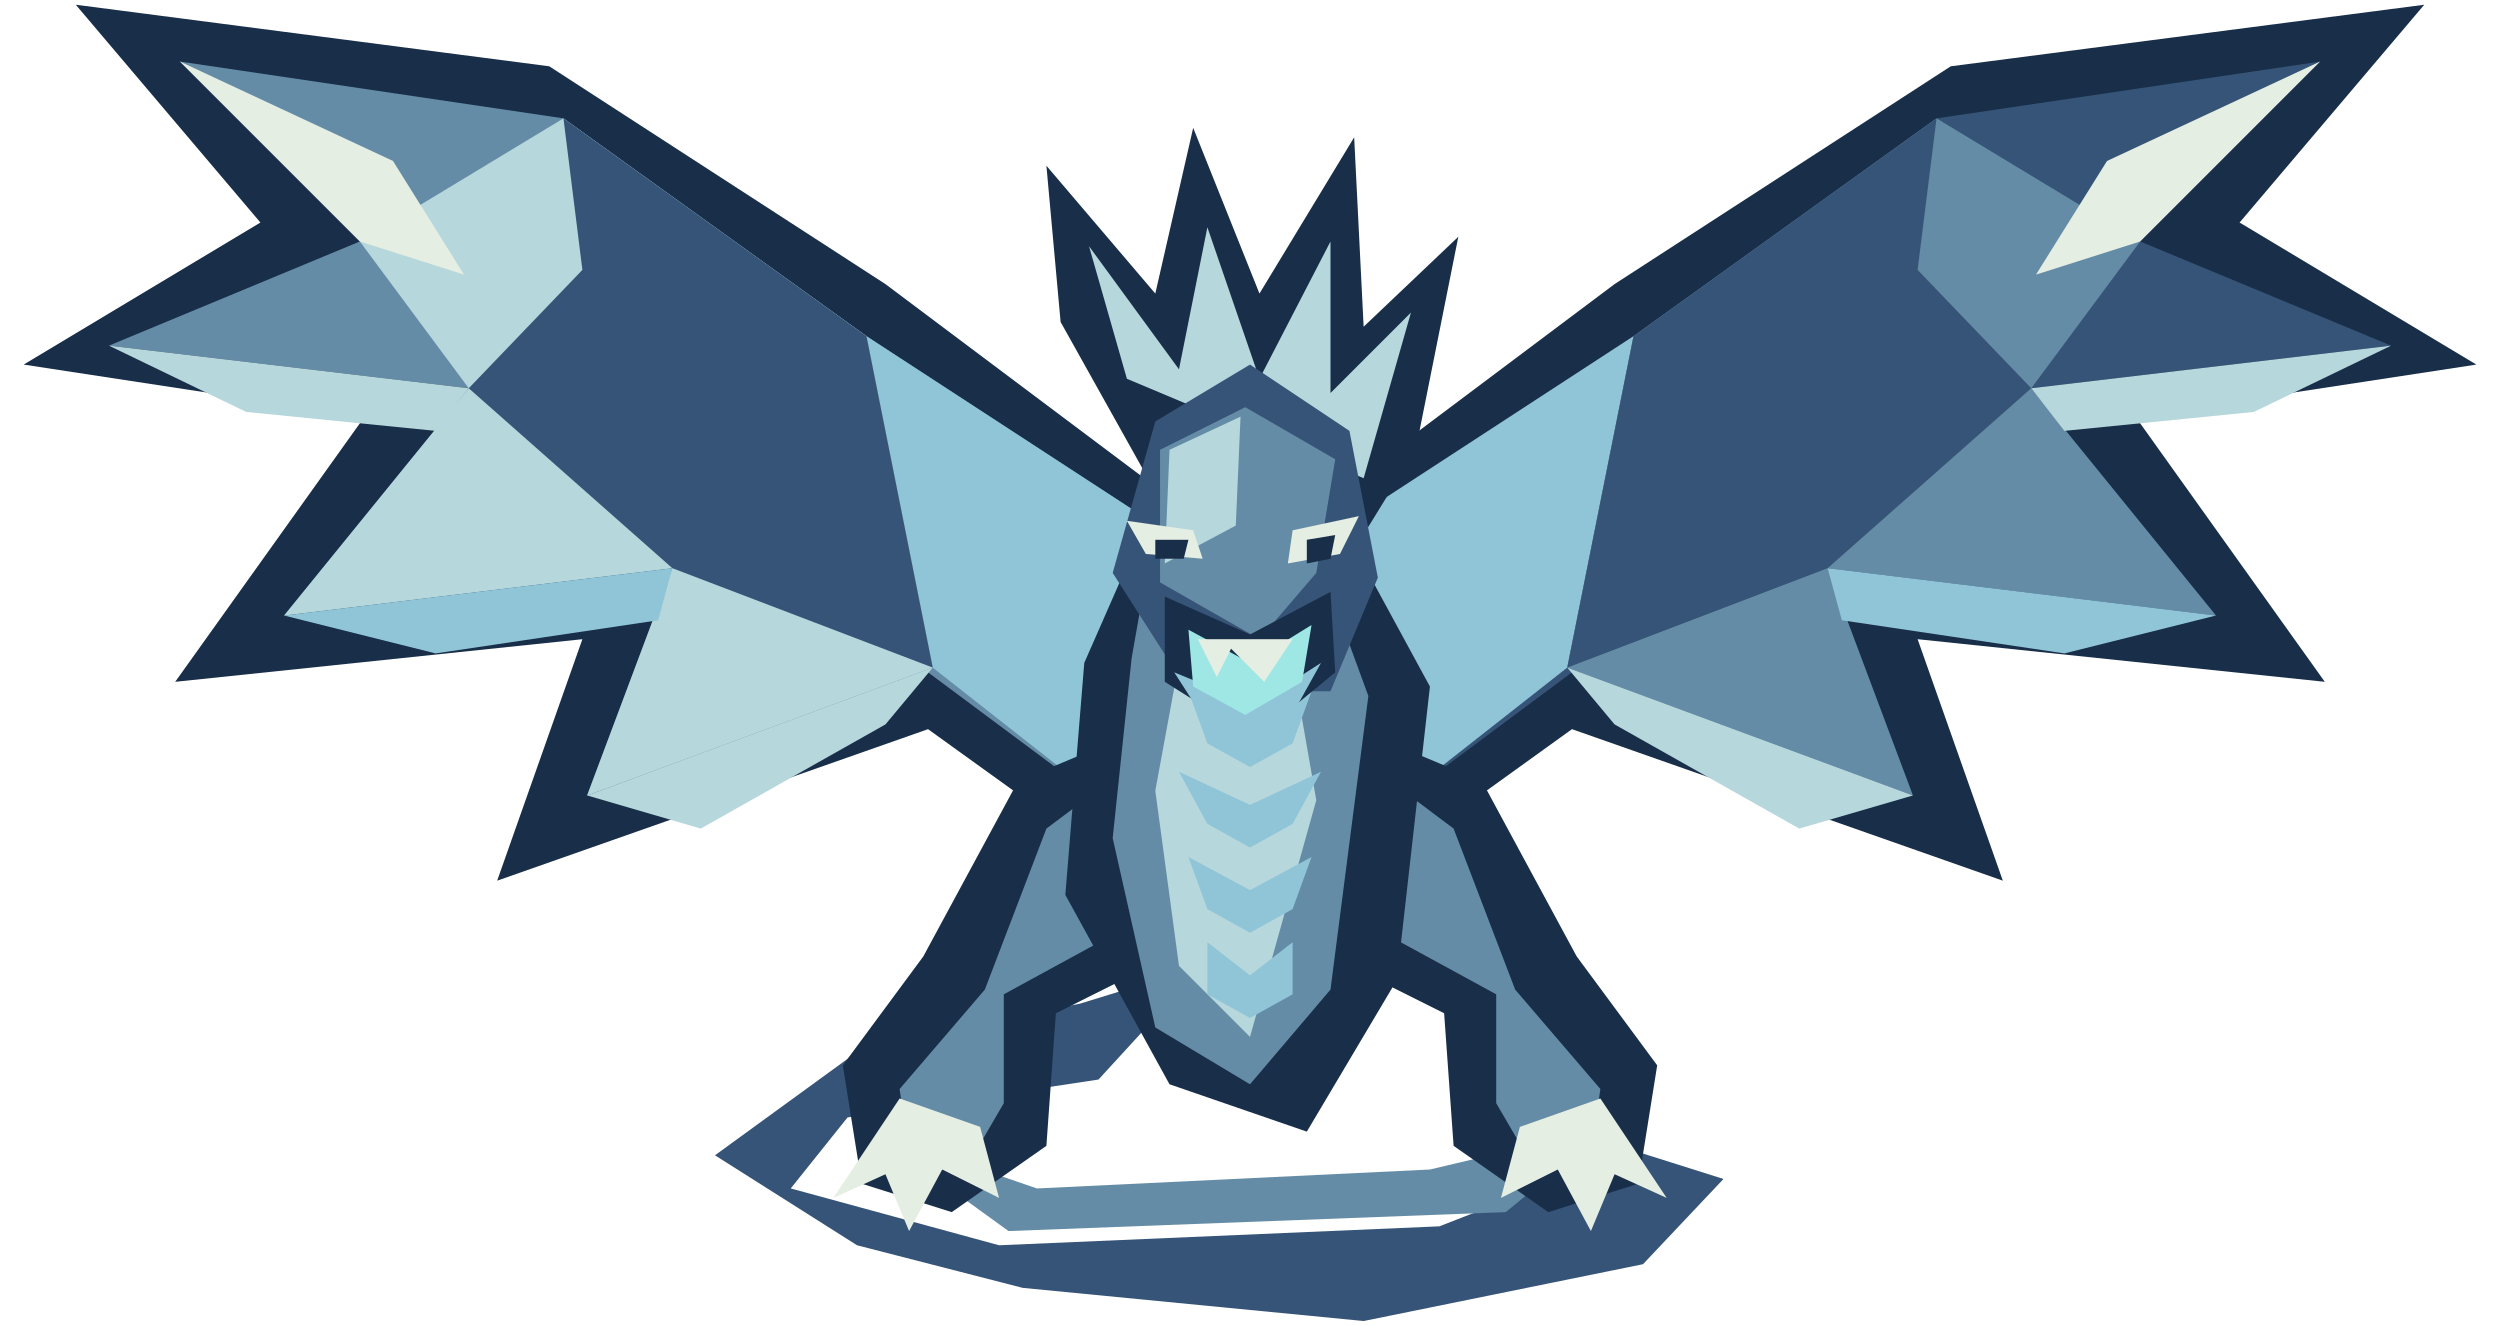
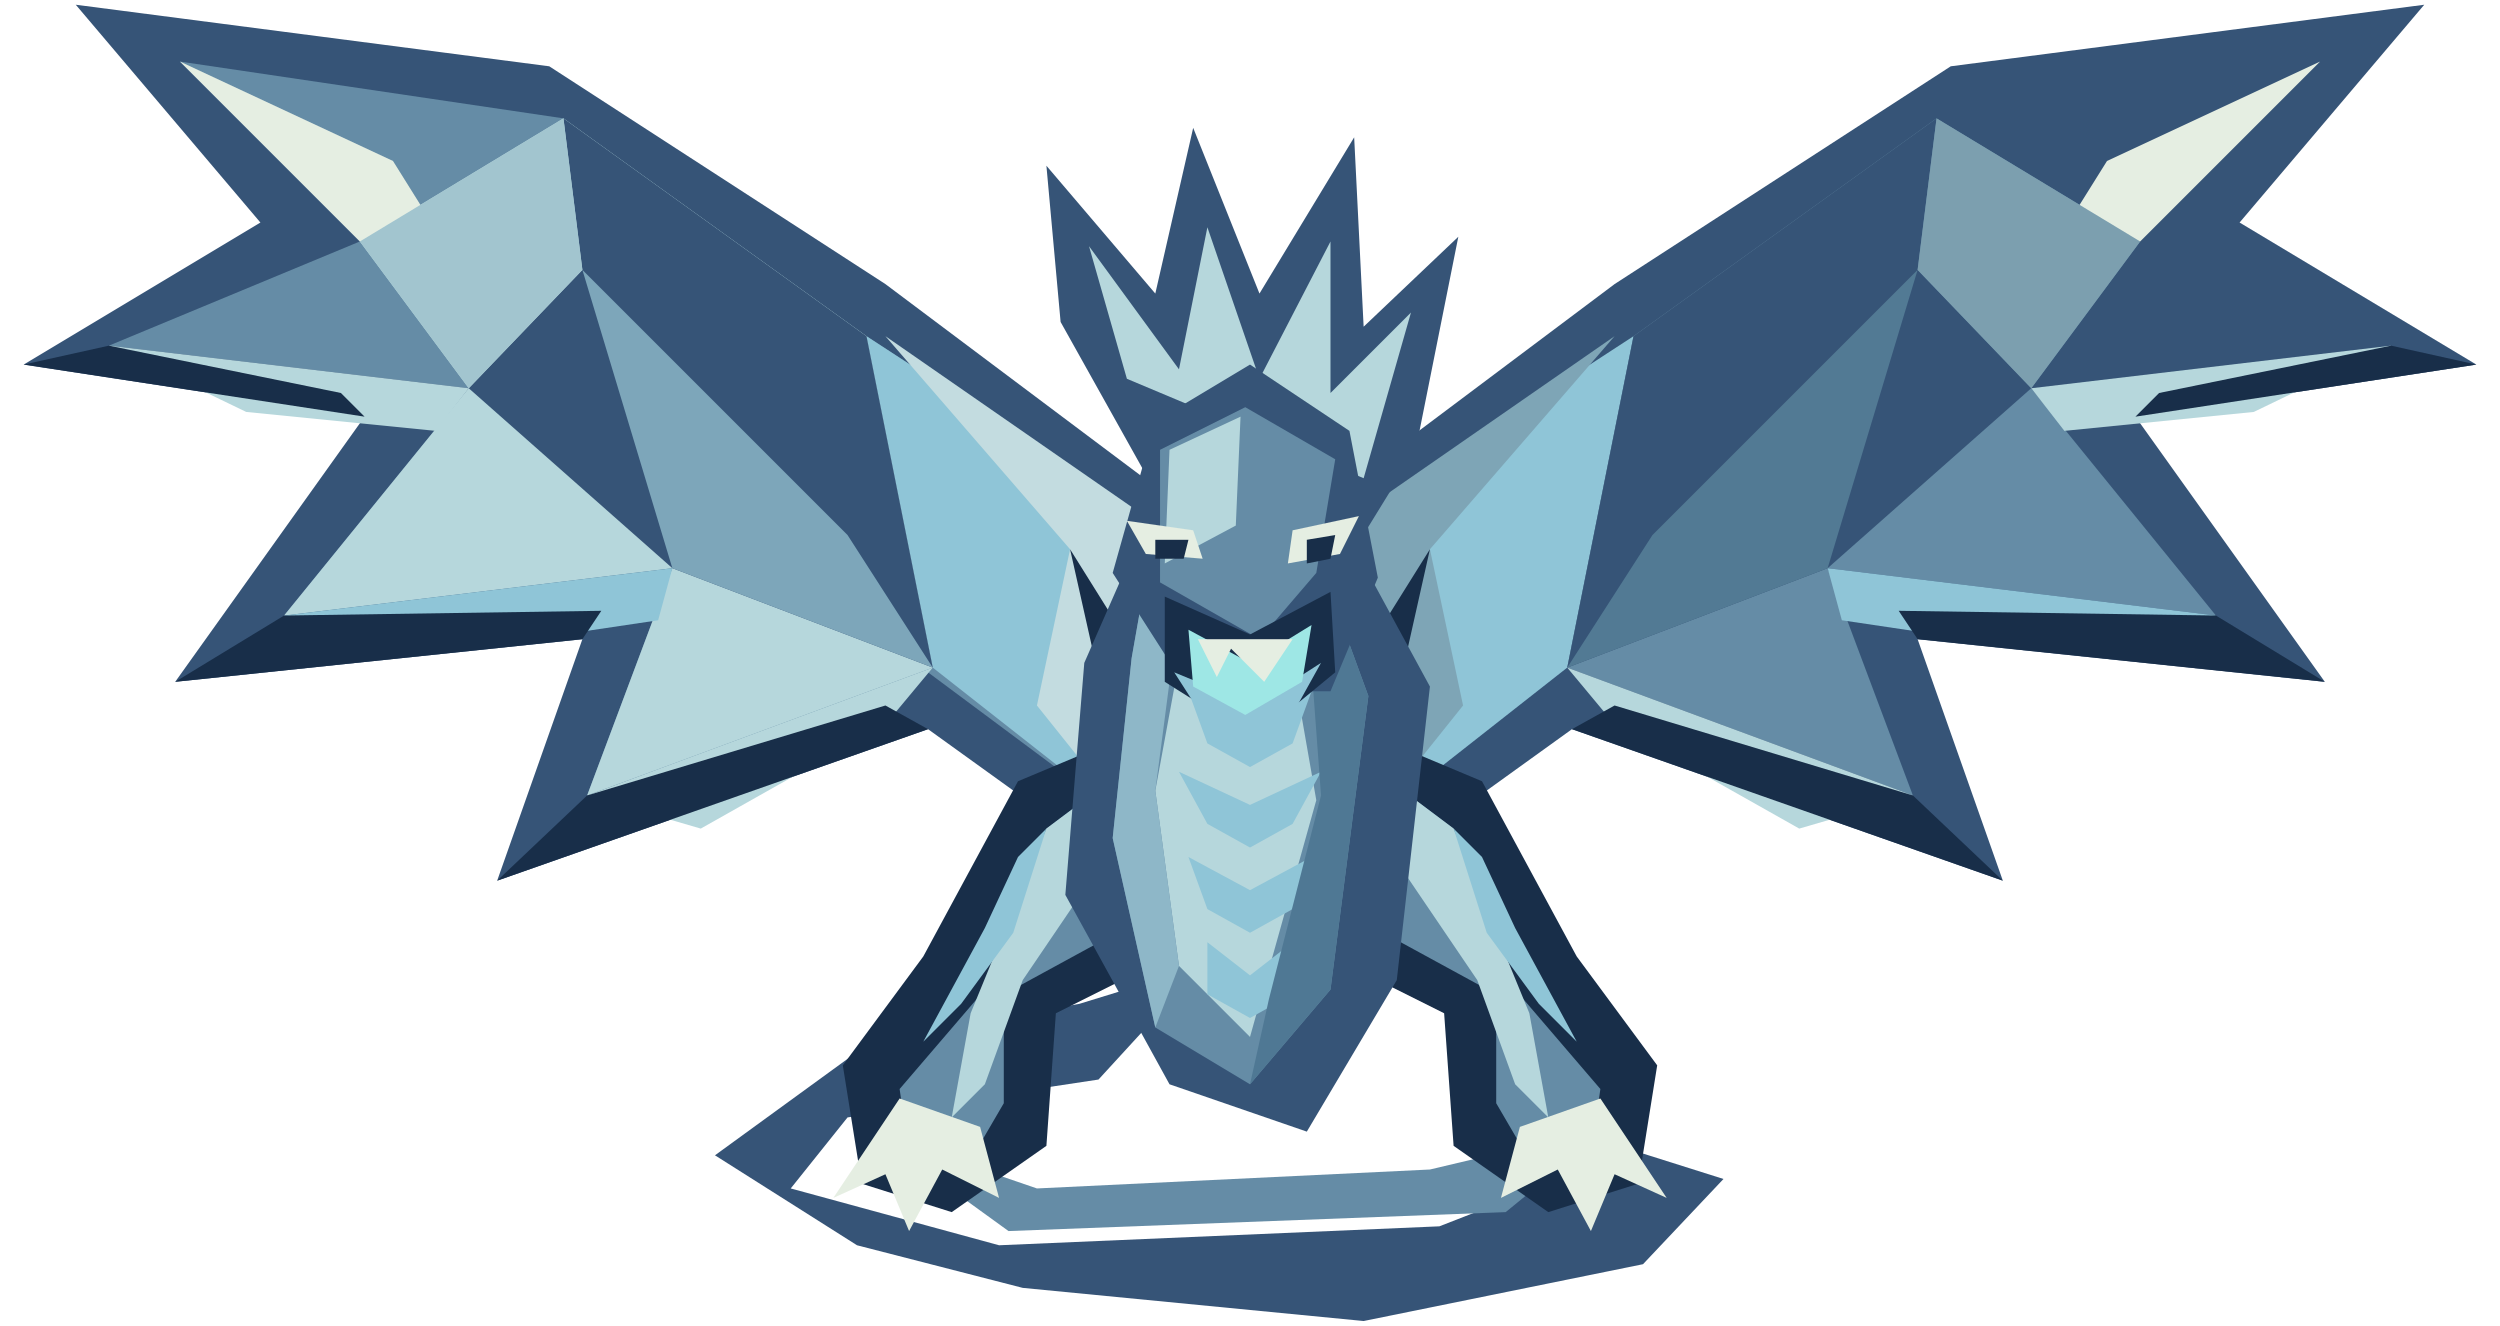
<svg xmlns="http://www.w3.org/2000/svg" width="528" height="280" viewBox="0 0 528 280">
-   <polygon points="255,111 187,60 116,14 16,1 55,47 5,77 77,88 37,144 123,135 105,186 196,154 246,190" fill="#182e49" />
+   <polygon points="255,111 187,60 116,14 16,1 55,47 5,77 77,88 37,144 123,135 105,186 196,154 246,190" fill="#365477" />
  <polygon points="249,114 183,71 119,25 38,13 76,51 23,73 99,82 60,130 142,120 124,168 196,142 239,174" fill="#658ca6" />
  <polygon points="183,71 119,25 76,51 99,82 60,130 142,120 124,168 197,141" fill="#b6d7dc" />
  <polygon points="249,114 183,71 197,141 239,174" fill="#8fc5d7" />
  <polygon points="119,25 123,57 99,82 142,120 197,141 183,71" fill="#365477" />
  <polygon points="38,13 76,51 98,58 83,34" fill="#e5eee2" />
  <polygon points="23,73 99,82 92,91 52,87" fill="#b6d7dc" />
  <polygon points="60,130 142,120 139,131 92,138" fill="#8fc5d7" />
  <polygon points="124,168 197,141 187,153 148,175" fill="#b6d7dc" />
-   <polygon points="273,111 341,60 412,14 512,1 473,47 523,77 451,88 491,144 405,135 423,186 332,154 282,190" fill="#182e49" />
+   <polygon points="76,51 99,82 123,57 119,25" fill="#a2c5cf" />
+   <polygon points="142,120 197,141 179,113 123,57" fill="#7da6ba" />
+   <polygon points="187,71 249,114 239,174 219,149 226,116" fill="#c3dce0" />
+   <polygon points="5,77 77,88 72,83 23,73" fill="#182e49" />
+   <polygon points="37,144 123,135 127,129 60,130" fill="#182e49" />
+   <polygon points="105,186 196,154 187,149 124,168" fill="#182e49" />
+   <polygon points="226,116 239,174 246,190 240,158 236,132" fill="#182e49" />
+   <polygon points="273,111 341,60 412,14 512,1 473,47 523,77 451,88 491,144 405,135 423,186 332,154 282,190" fill="#365477" />
  <polygon points="279,114 345,71 409,25 490,13 452,51 505,73 429,82 468,130 386,120 404,168 332,142 289,174" fill="#365477" />
  <polygon points="345,71 409,25 452,51 429,82 468,130 386,120 404,168 331,141" fill="#658ca6" />
  <polygon points="279,114 345,71 331,141 289,174" fill="#8fc5d7" />
  <polygon points="409,25 405,57 429,82 386,120 331,141 345,71" fill="#365477" />
  <polygon points="490,13 452,51 430,58 445,34" fill="#e5eee2" />
  <polygon points="505,73 429,82 436,91 476,87" fill="#b6d7dc" />
  <polygon points="468,130 386,120 389,131 436,138" fill="#8fc5d7" />
  <polygon points="404,168 331,141 341,153 380,175" fill="#b6d7dc" />
+   <polygon points="452,51 429,82 405,57 409,25" fill="#7c9faf" />
+   <polygon points="386,120 331,141 349,113 405,57" fill="#527a94" />
+   <polygon points="341,71 279,114 289,174 309,149 302,116" fill="#7ea5b6" />
+   <polygon points="523,77 451,88 456,83 505,73" fill="#182e49" />
+   <polygon points="491,144 405,135 401,129 468,130" fill="#182e49" />
+   <polygon points="423,186 332,154 341,149 404,168" fill="#182e49" />
+   <polygon points="302,116 289,174 282,190 288,158 292,132" fill="#182e49" />
  <polygon points="254,204 232,228 179,236 167,251 211,263 304,259 345,243 364,249 347,267 288,279 216,272 181,263 151,244 184,220 228,212" fill="#365477" />
  <polygon points="184,239 219,251 302,247 340,238 318,256 213,260" fill="#658ca6" />
  <polygon points="246,152 215,165 195,202 178,225 182,250 201,256 221,242 223,214 251,200" fill="#182e49" />
  <polygon points="241,160 221,175 208,209 190,230 192,244 205,245 212,233 212,210 245,192" fill="#658ca6" />
  <polygon points="190,232 176,253 187,248 192,260 199,247 211,253 207,238" fill="#e5eee2" />
+   <polygon points="221,175 241,160 235,179 216,207 208,229 201,236 205,214" fill="#b6d7dc" />
+   <polygon points="215,181 221,175 214,197 203,212 195,220 208,196" fill="#8fc5d7" />
  <polygon points="282,152 313,165 333,202 350,225 346,250 327,256 307,242 305,214 277,200" fill="#182e49" />
  <polygon points="287,160 307,175 320,209 338,230 336,244 323,245 316,233 316,210 283,192" fill="#658ca6" />
  <polygon points="338,232 352,253 341,248 336,260 329,247 317,253 321,238" fill="#e5eee2" />
-   <polygon points="247,99 277,99 302,145 295,207 276,239 247,229 225,189 229,140" fill="#182e49" />
+   <polygon points="307,175 287,160 293,179 312,207 320,229 327,236 323,214" fill="#b6d7dc" />
+   <polygon points="313,181 307,175 314,197 325,212 333,220 320,196" fill="#8fc5d7" />
+   <polygon points="247,99 277,99 302,145 295,207 276,239 247,229 225,189 229,140" fill="#365477" />
  <polygon points="245,105 274,106 289,147 281,209 264,229 244,217 235,177 239,139" fill="#658ca6" />
  <polygon points="251,129 271,129 278,169 264,219 249,204 244,167" fill="#b6d7dc" />
  <polygon points="251,146 264,153 277,146 273,157 264,162 255,157" fill="#8fc5d7" />
  <polygon points="249,163 264,170 279,163 273,174 264,179 255,174" fill="#8fc5d7" />
  <polygon points="251,181 264,188 277,181 273,192 264,197 255,192" fill="#8fc5d7" />
  <polygon points="255,199 264,206 273,199 273,210 264,215 255,210" fill="#8fc5d7" />
-   <polygon points="243,102 224,68 221,35 244,62 252,27 266,62 286,29 288,69 308,50 299,95 283,121 245,122" fill="#182e49" />
+   <polygon points="245,105 252,115 247,144 244,167 249,204 244,217 235,177 239,139" fill="#8eb7c8" />
+   <polygon points="274,106 289,147 281,209 264,229 268,211 279,168 277,141 268,119" fill="#4f7894" />
+   <polygon points="243,102 224,68 221,35 244,62 252,27 266,62 286,29 288,69 308,50 299,95 283,121 245,122" fill="#365477" />
  <polygon points="238,80 230,52 249,78 255,48 266,80 281,51 281,83 298,66 288,101" fill="#b6d7dc" />
  <polygon points="244,89 264,77 285,91 291,122 281,146 251,146 235,121" fill="#365477" />
  <polygon points="245,95 263,86 282,97 278,121 266,135 245,123" fill="#658ca6" />
  <polygon points="247,95 262,88 261,111 246,119" fill="#b6d7dc" />
  <polygon points="238,110 252,112 254,118 242,117" fill="#e5eee2" />
  <polygon points="273,112 287,109 283,117 272,119" fill="#e5eee2" />
  <polygon points="244,114 251,114 250,118 244,118" fill="#182e49" />
  <polygon points="276,114 282,113 281,118 276,119" fill="#182e49" />
  <polygon points="246,126 264,134 281,125 282,142 265,156 246,144" fill="#182e49" />
  <polygon points="248,142 265,149 279,140 269,158 257,156" fill="#8fc5d7" />
  <polygon points="251,133 264,140 277,132 275,144 263,151 252,145" fill="#9ee7e5" />
  <polygon points="253,135 257,143 260,137 267,144 273,135" fill="#e5eee2" />
</svg>
